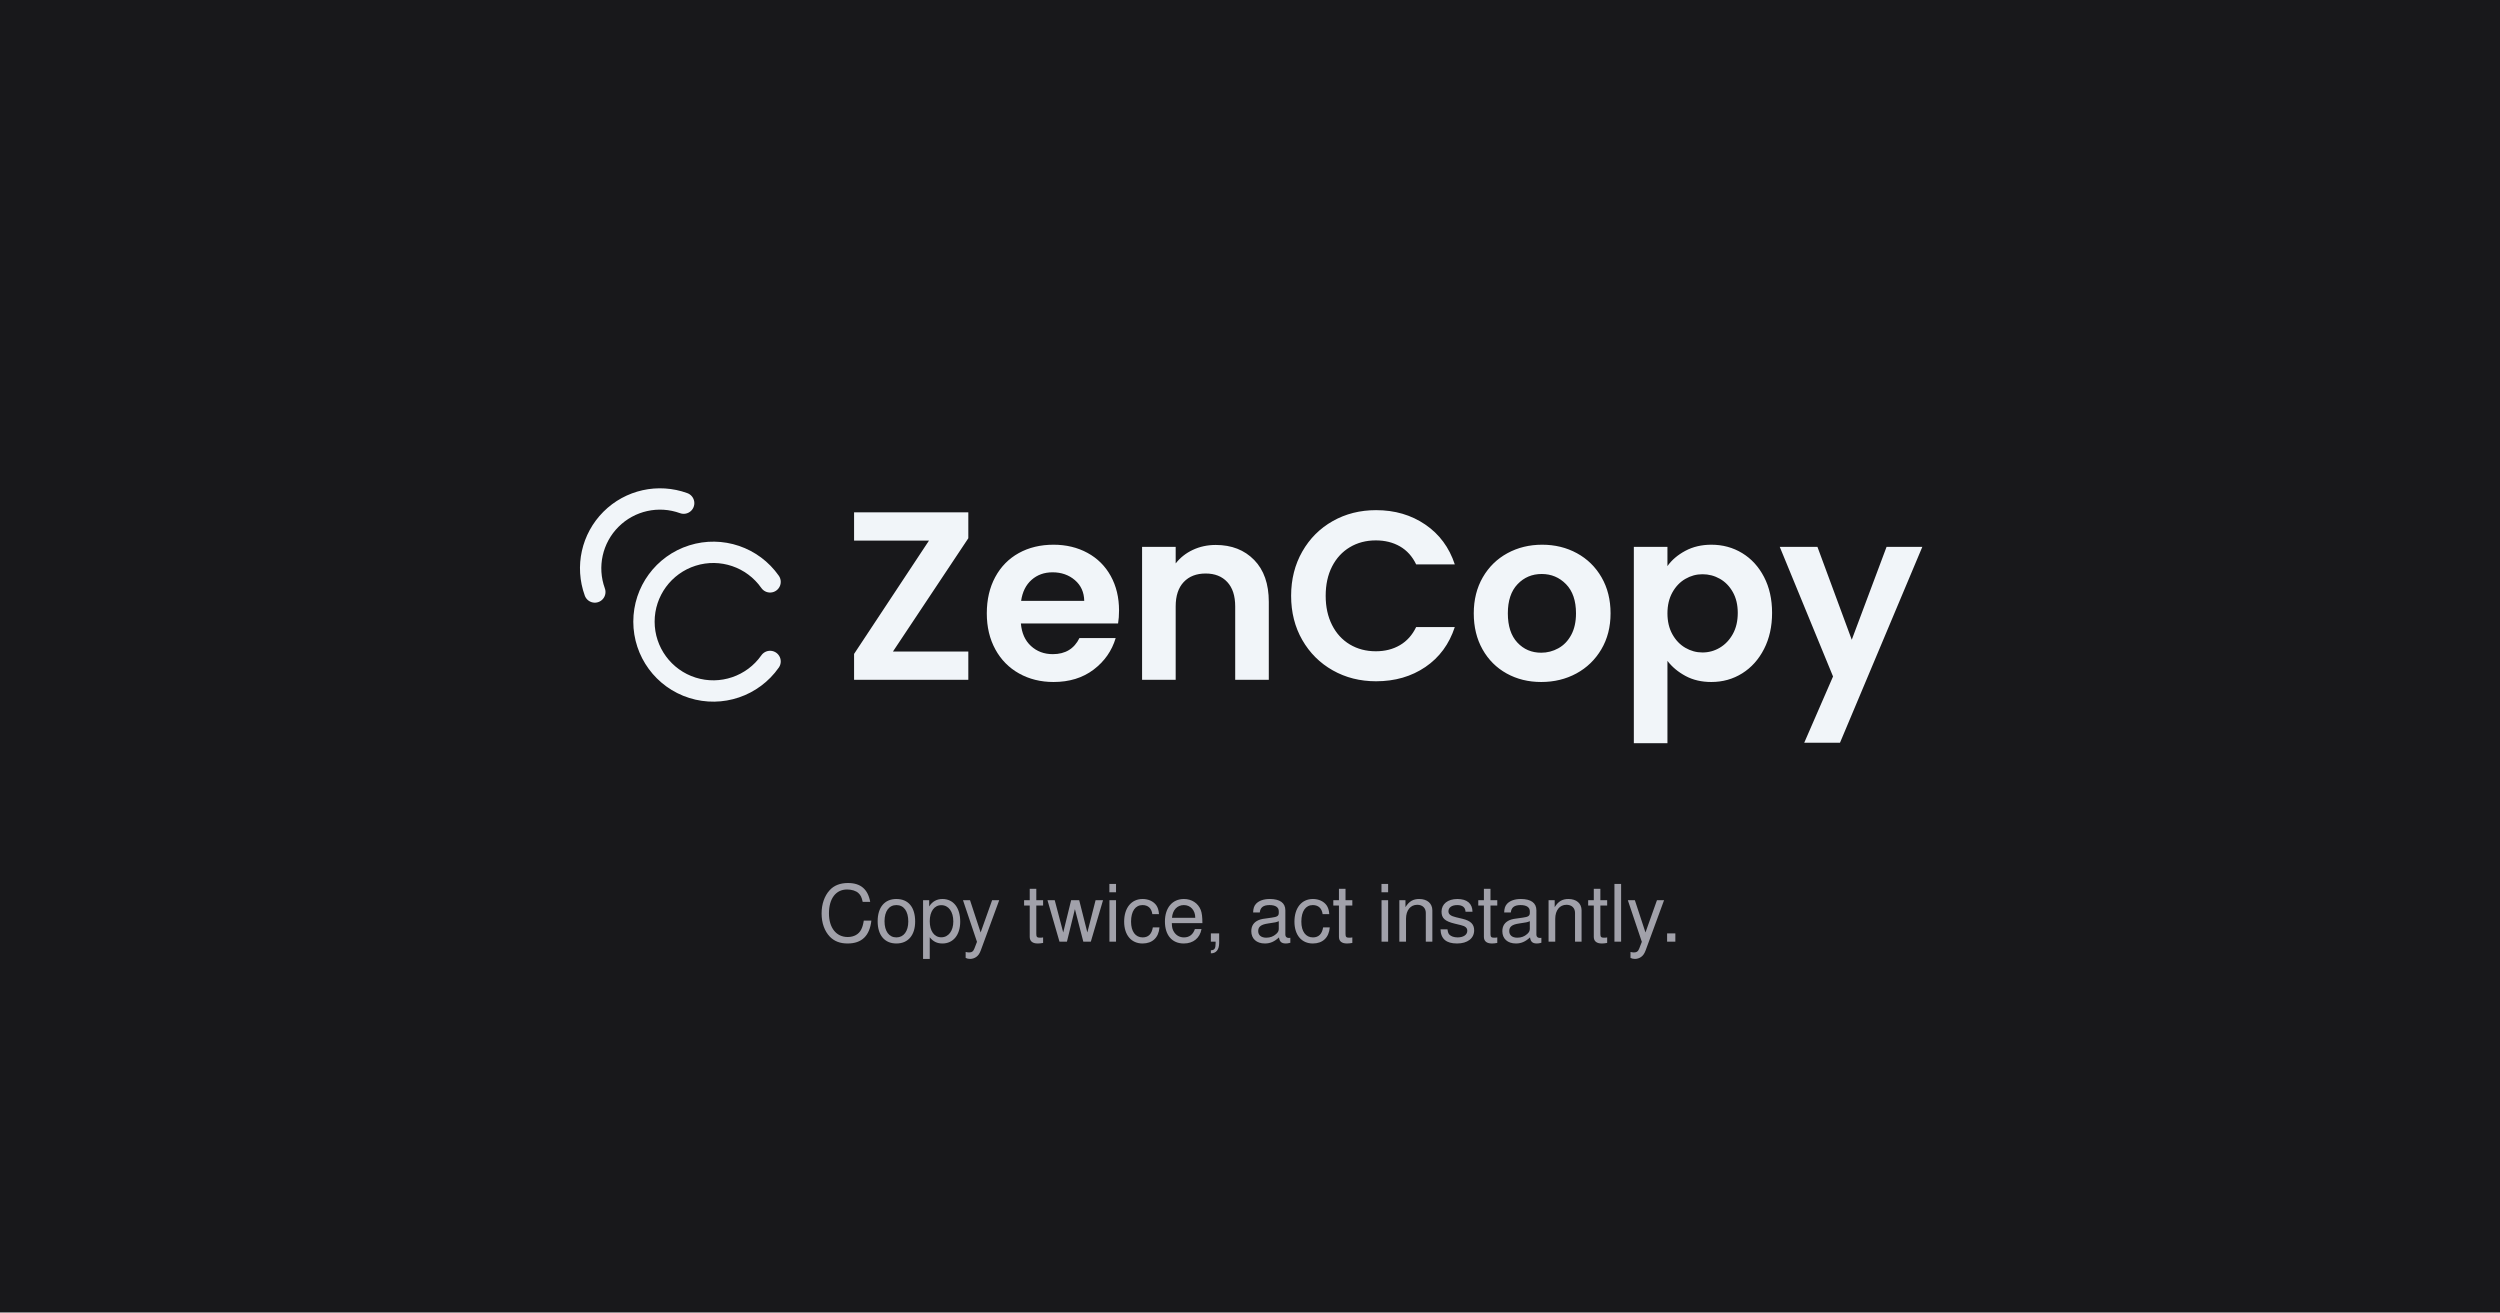
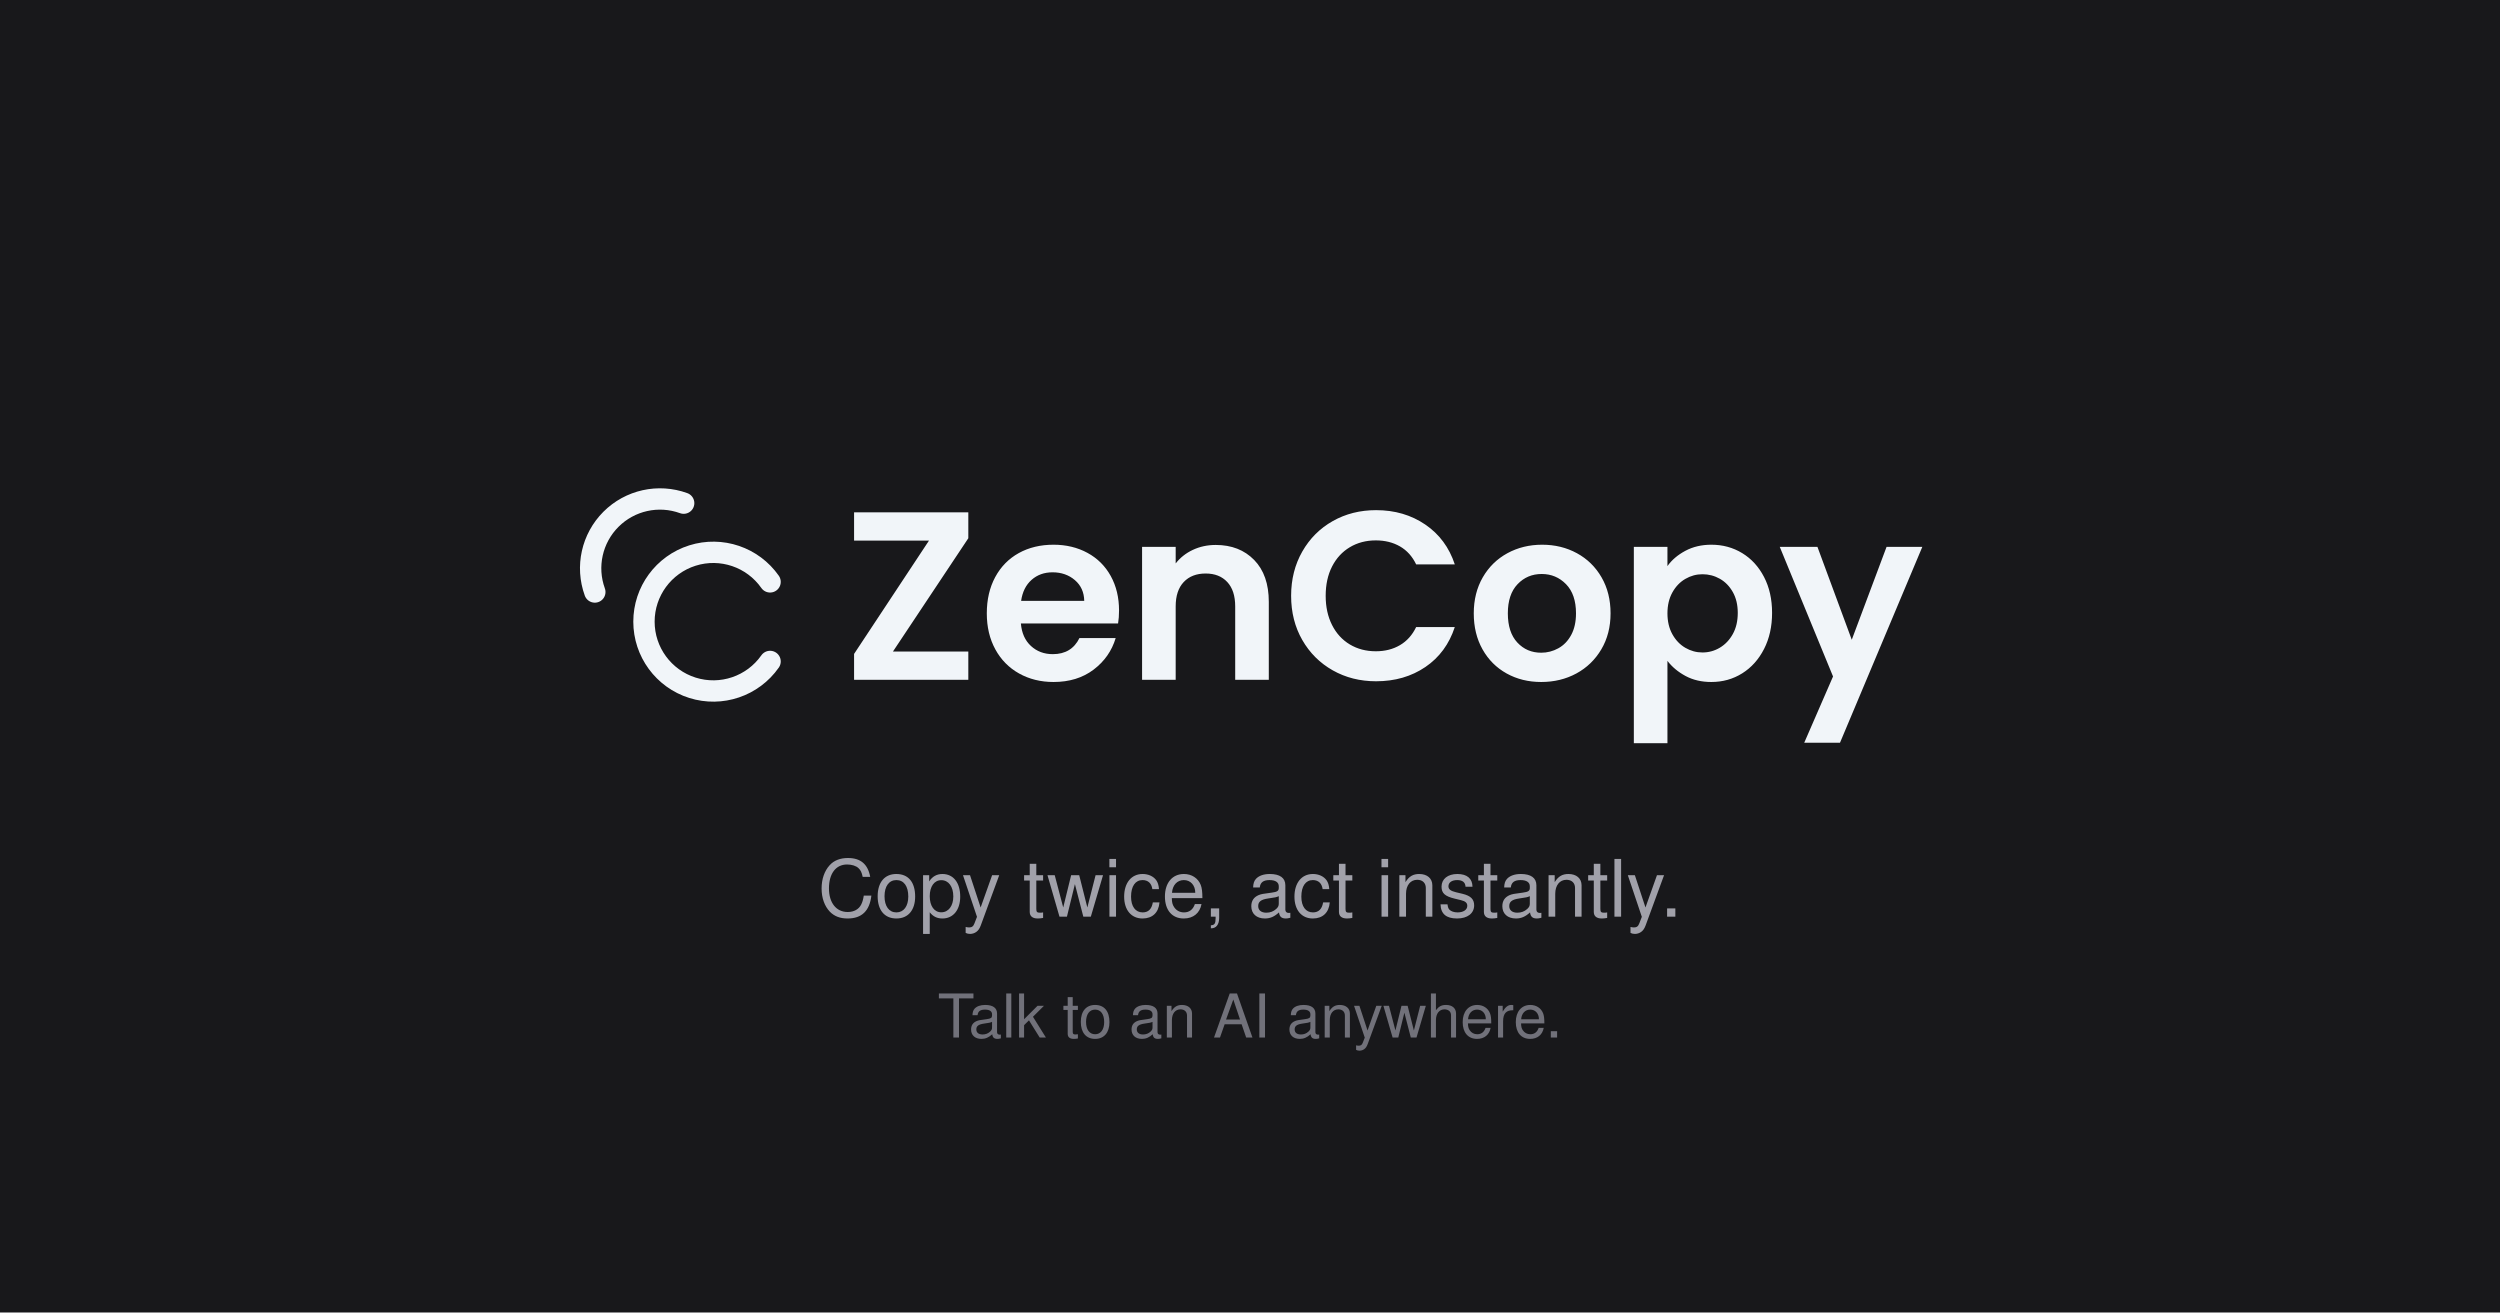
- <svg xmlns="http://www.w3.org/2000/svg" viewBox="0 0 1200 630" width="1200" height="630" role="img" aria-label="ZenCopy — Copy twice, act instantly.">
+ <svg xmlns="http://www.w3.org/2000/svg" viewBox="0 0 1200 630" width="1200" height="630" role="img" aria-label="ZenCopy — Copy twice, act instantly. Talk to an AI anywhere.">
  <rect width="1200" height="630" fill="#18181B" />
  <g transform="translate(256 212) scale(1.6)">
    <g transform="translate(14.00 71.45)">
      <g transform="translate(-8.000 -63.852) scale(3.2)" fill="none" stroke="#F1F5F9" stroke-width="2" stroke-linecap="round" stroke-linejoin="round">
        <path d="M12.22 3.39A6.5 6.5 0 0 0 3.89 11.72" />
        <path d="M20.32 10.77A6.5 6.5 0 1 0 20.32 18.23" />
      </g>
      <g transform="translate(78.624 0) scale(0.072 -0.072)">
        <path d="M212 118H526V0H50V108L362 580H50V698H526V590ZM1150 235H745Q750 175 787.0 141.0Q824 107 878 107Q956 107 989 174H1140Q1116 94 1048.0 42.5Q980 -9 881 -9Q801 -9 737.5 26.5Q674 62 638.5 127.0Q603 192 603 277Q603 363 638.0 428.0Q673 493 736.0 528.0Q799 563 881 563Q960 563 1022.5 529.0Q1085 495 1119.5 432.5Q1154 370 1154 289Q1154 259 1150 235ZM1009 329Q1008 383 970.0 415.5Q932 448 877 448Q825 448 789.5 416.5Q754 385 746 329ZM1778 325V0H1638V306Q1638 372 1605.0 407.5Q1572 443 1515 443Q1457 443 1423.5 407.5Q1390 372 1390 306V0H1250V554H1390V485Q1418 521 1461.5 541.5Q1505 562 1557 562Q1656 562 1717.0 499.5Q1778 437 1778 325Z" fill="#F1F5F9" />
        <path d="M2225 707Q2342 707 2430.0 647.0Q2518 587 2553 481H2392Q2368 531 2324.5 556.0Q2281 581 2224 581Q2163 581 2115.5 552.5Q2068 524 2041.5 472.0Q2015 420 2015 350Q2015 281 2041.5 228.5Q2068 176 2115.5 147.5Q2163 119 2224 119Q2281 119 2324.5 144.5Q2368 170 2392 220H2553Q2518 113 2430.5 53.5Q2343 -6 2225 -6Q2125 -6 2044.5 39.5Q1964 85 1917.5 166.0Q1871 247 1871 350Q1871 453 1917.5 534.5Q1964 616 2044.5 661.5Q2125 707 2225 707ZM2632 277Q2632 362 2669.5 427.0Q2707 492 2772.0 527.5Q2837 563 2917 563Q2997 563 3062.0 527.5Q3127 492 3164.5 427.0Q3202 362 3202 277Q3202 192 3163.5 127.0Q3125 62 3059.5 26.5Q2994 -9 2913 -9Q2833 -9 2769.0 26.5Q2705 62 2668.5 127.0Q2632 192 2632 277ZM3058 277Q3058 356 3016.5 398.5Q2975 441 2915 441Q2855 441 2814.5 398.5Q2774 356 2774 277Q2774 198 2813.5 155.5Q2853 113 2913 113Q2951 113 2984.5 131.5Q3018 150 3038.0 187.0Q3058 224 3058 277ZM3622 563Q3693 563 3750.5 528.0Q3808 493 3841.5 428.5Q3875 364 3875 279Q3875 194 3841.5 128.5Q3808 63 3750.5 27.0Q3693 -9 3622 -9Q3561 -9 3514.5 16.0Q3468 41 3439 79V-264H3299V554H3439V474Q3466 512 3513.5 537.5Q3561 563 3622 563ZM3585 440Q3547 440 3513.5 420.5Q3480 401 3459.5 364.0Q3439 327 3439 277Q3439 227 3459.5 190.0Q3480 153 3513.5 133.5Q3547 114 3585 114Q3624 114 3657.5 134.0Q3691 154 3711.5 191.0Q3732 228 3732 279Q3732 329 3711.5 365.5Q3691 402 3657.5 421.0Q3624 440 3585 440ZM4501 554 4158 -262H4009L4129 14L3907 554H4064L4207 167L4352 554Z" fill="#F1F5F9" />
      </g>
    </g>
  </g>
-   <text x="600" y="452" text-anchor="middle" font-family="Helvetica Neue, Helvetica, Arial, sans-serif" font-size="38" fill="#A1A1AA">Copy twice, act instantly.</text>
+   <text x="600" y="440" text-anchor="middle" font-family="Helvetica Neue, Helvetica, Arial, sans-serif" font-size="38" fill="#A1A1AA">Copy twice, act instantly.</text>
+   <text x="600" y="498" text-anchor="middle" font-family="Helvetica Neue, Helvetica, Arial, sans-serif" font-size="29" fill="#71717A">Talk to an AI anywhere.</text>
</svg>
